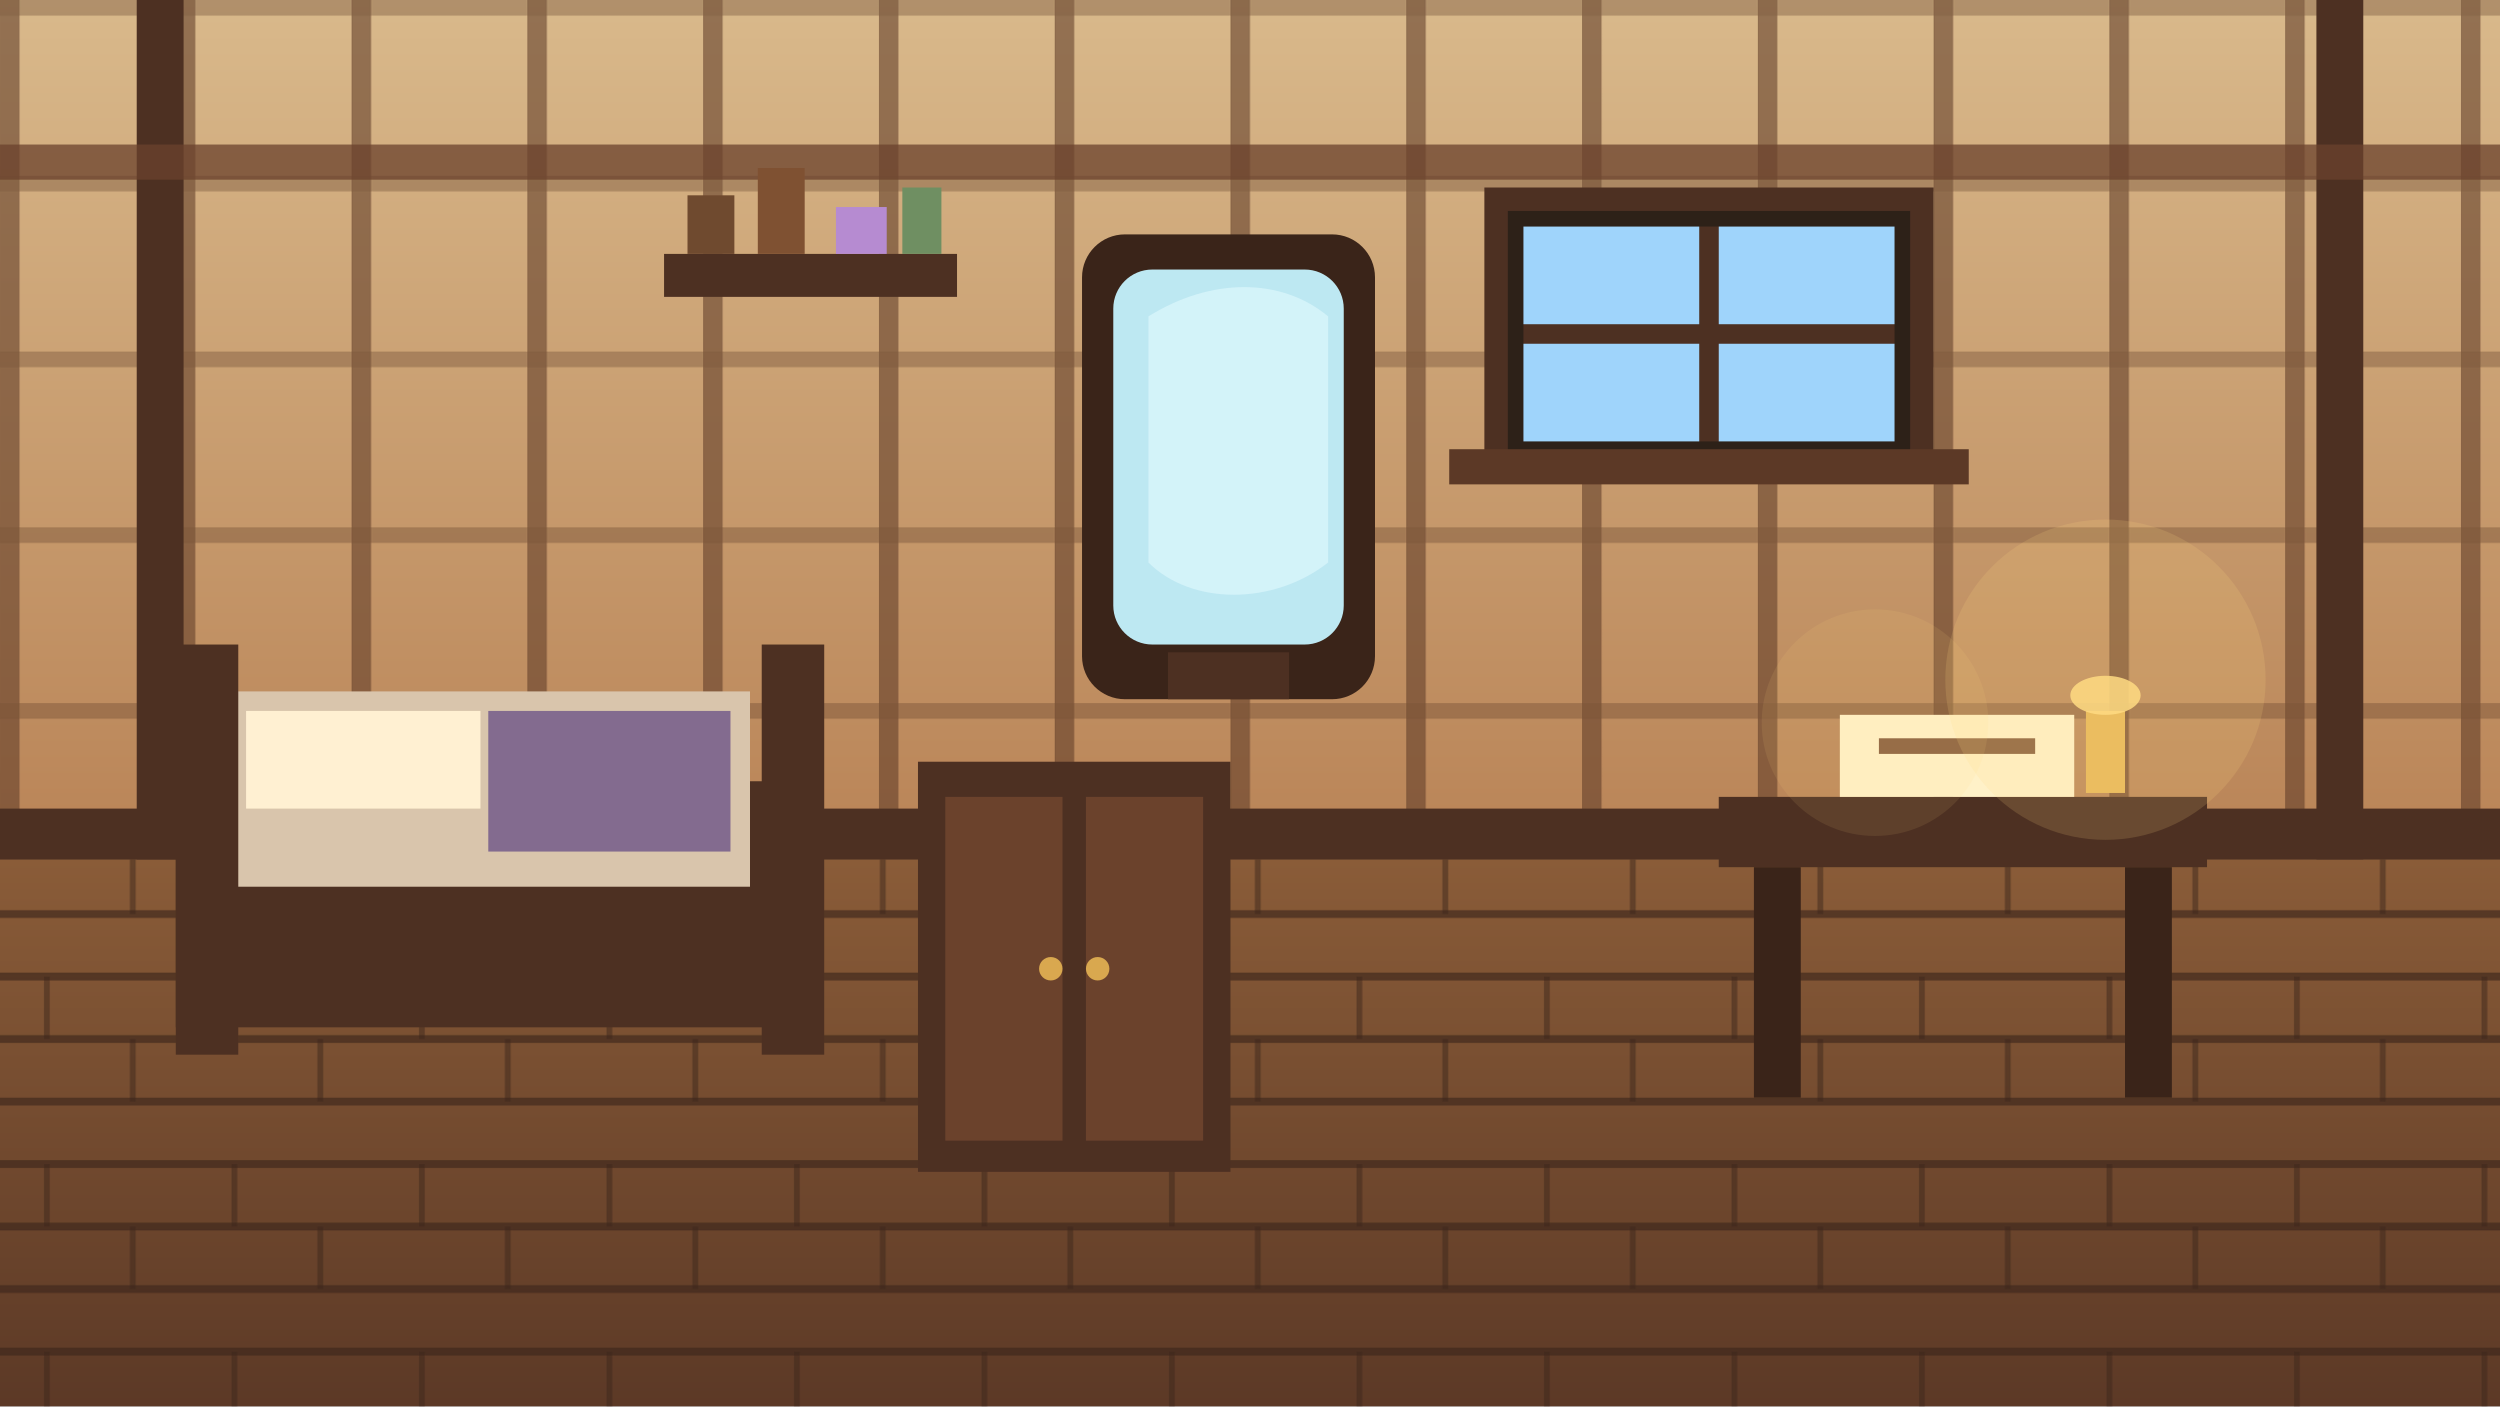
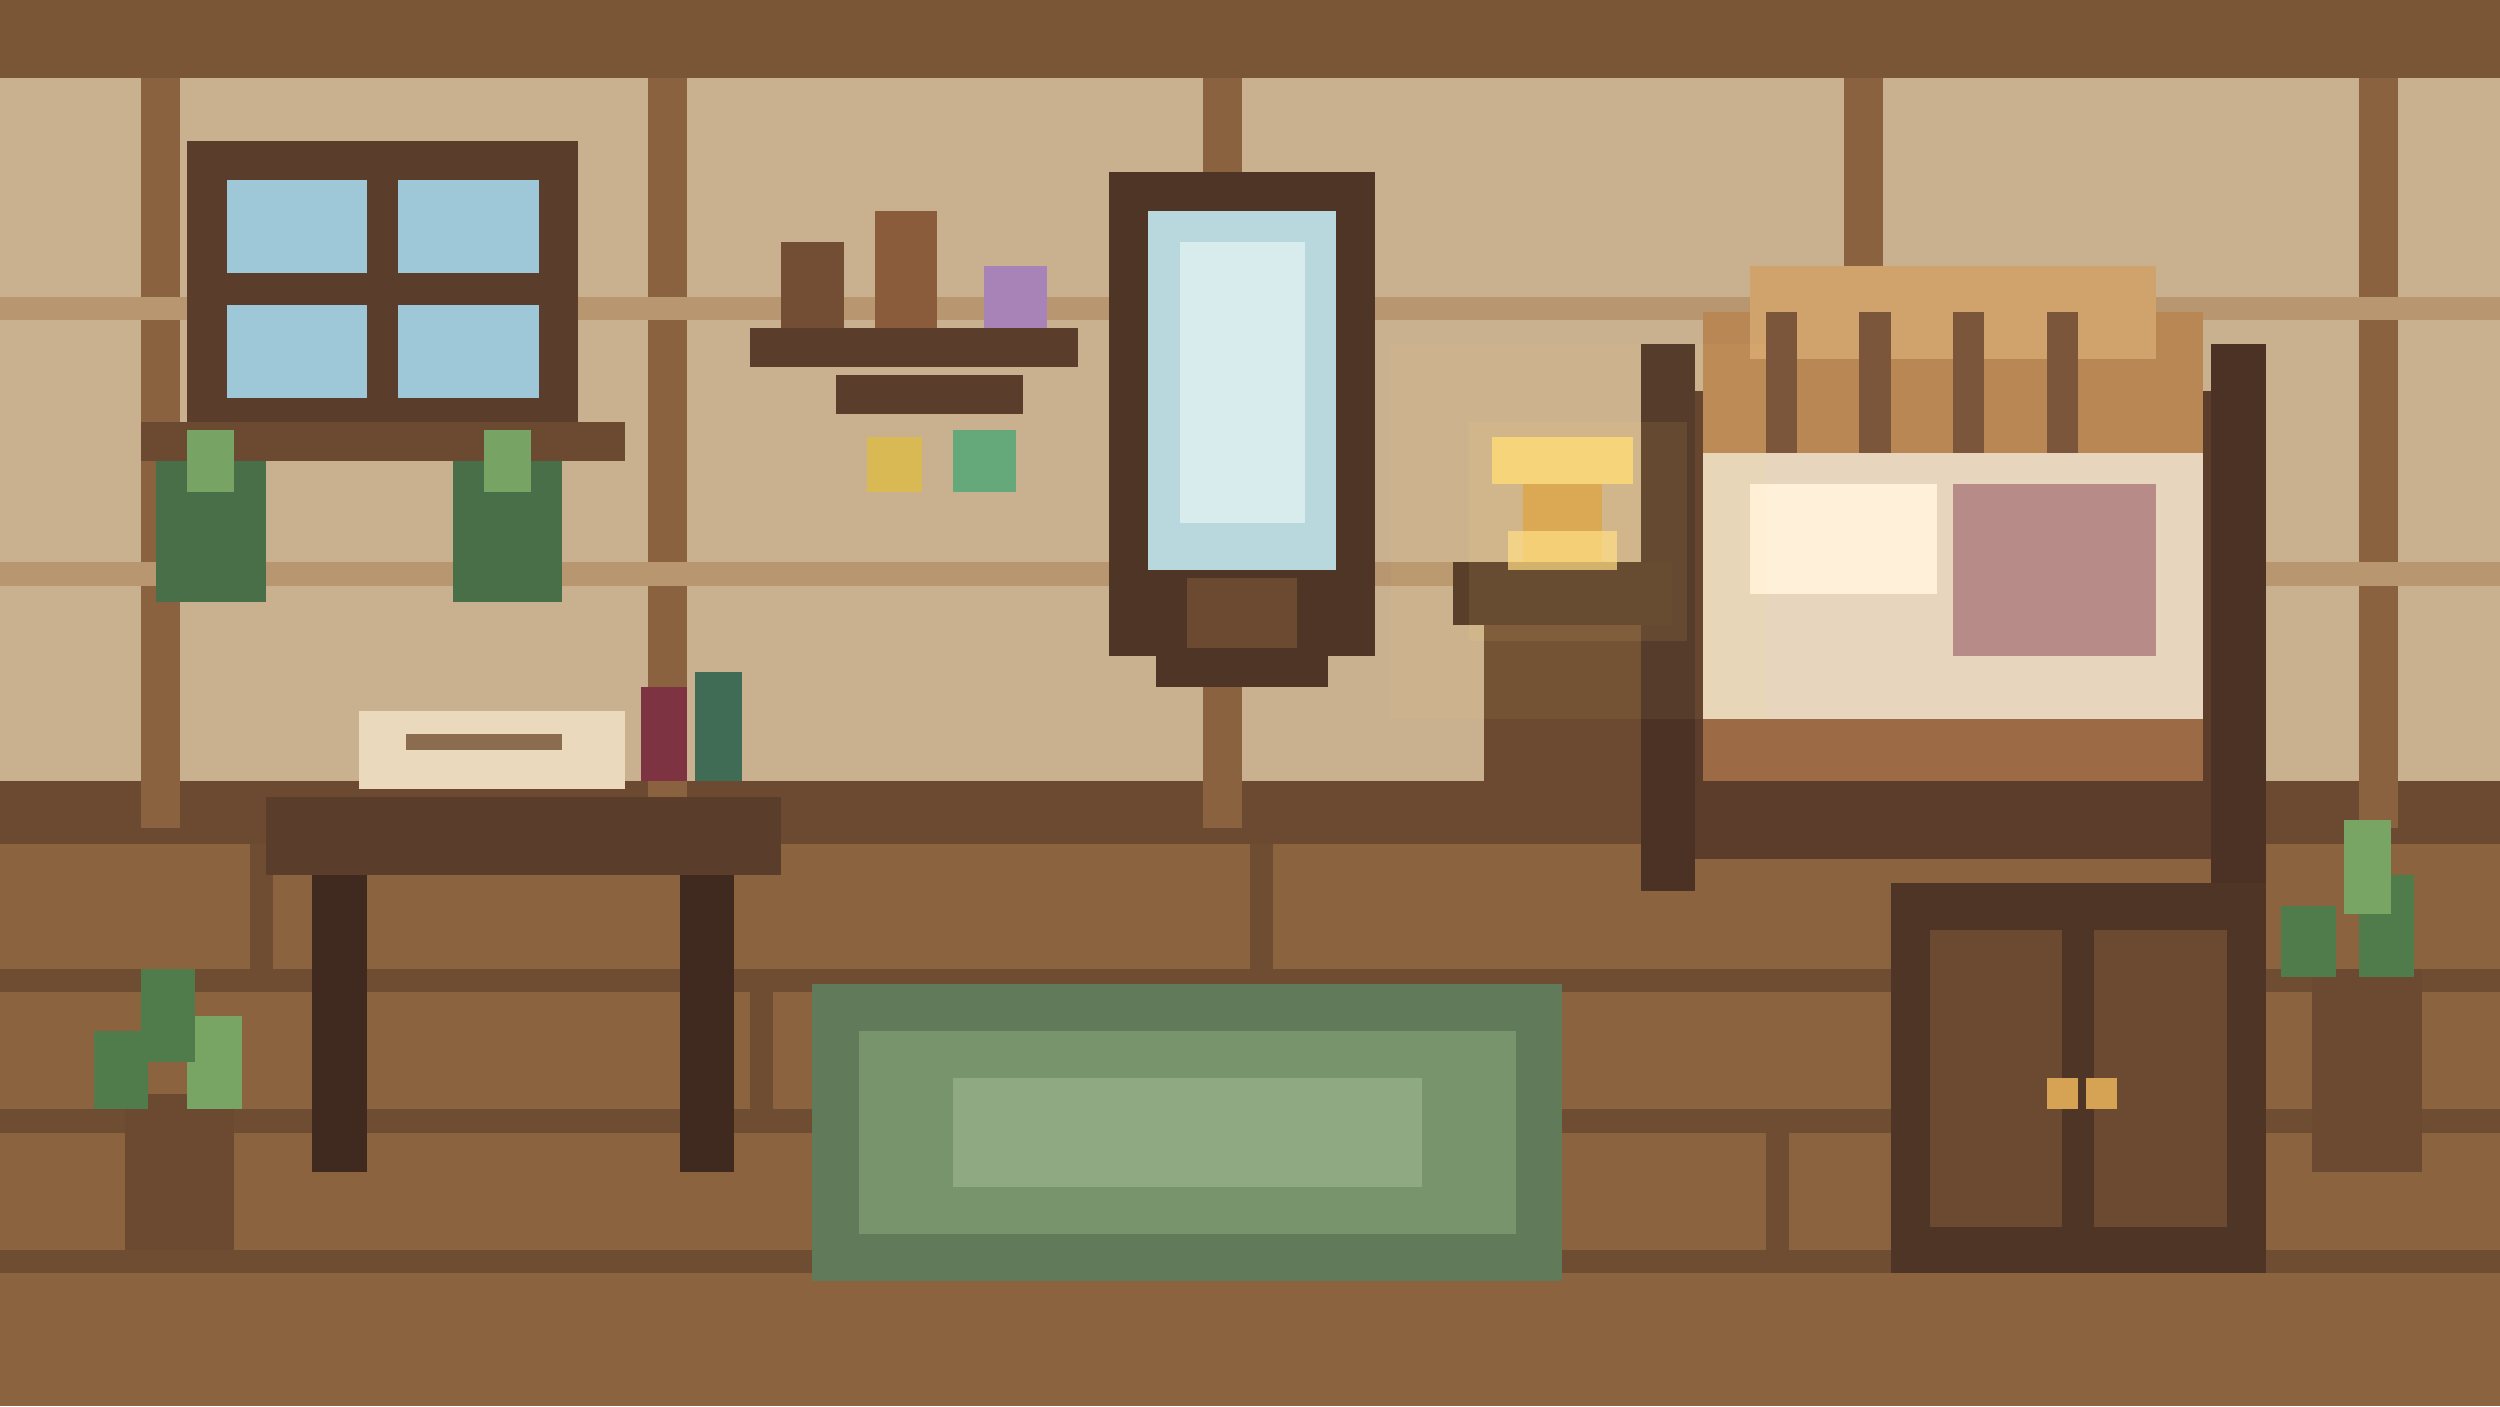
- <svg xmlns="http://www.w3.org/2000/svg" viewBox="0 0 1280 720" preserveAspectRatio="xMidYMid slice">
-   <defs>
-     <linearGradient id="wall" x1="0" y1="0" x2="0" y2="1">
-       <stop offset="0" stop-color="#d9b98b" />
-       <stop offset="1" stop-color="#b98356" />
-     </linearGradient>
-     <linearGradient id="floor" x1="0" y1="0" x2="0" y2="1">
-       <stop offset="0" stop-color="#8a5c38" />
-       <stop offset="1" stop-color="#5c3926" />
-     </linearGradient>
-     <pattern id="timber" width="90" height="90" patternUnits="userSpaceOnUse">
-       <rect width="90" height="90" fill="transparent" />
-       <rect x="0" y="0" width="10" height="90" fill="#5c3926" opacity=".8" />
-       <rect x="0" y="0" width="90" height="8" fill="#5c3926" opacity=".45" />
-     </pattern>
-     <pattern id="planks" width="96" height="96" patternUnits="userSpaceOnUse">
-       <rect width="96" height="96" fill="transparent" />
-       <path d="M0 20h96M0 52h96M0 84h96" stroke="#3d271b" stroke-width="4" opacity=".65" />
-       <path d="M24 20v32M68 52v32" stroke="#3d271b" stroke-width="3" opacity=".5" />
-     </pattern>
-   </defs>
-   <rect width="1280" height="720" fill="#251a17" />
-   <rect x="0" y="0" width="1280" height="440" fill="url(#wall)" />
-   <rect x="0" y="0" width="1280" height="440" fill="url(#timber)" opacity=".7" />
-   <rect x="0" y="440" width="1280" height="280" fill="url(#floor)" />
-   <rect x="0" y="440" width="1280" height="280" fill="url(#planks)" />
-   <rect x="0" y="414" width="1280" height="26" fill="#4d3022" />
-   <rect x="70" y="0" width="24" height="440" fill="#4d3022" />
-   <rect x="1186" y="0" width="24" height="440" fill="#4d3022" />
-   <rect x="0" y="74" width="1280" height="18" fill="#6b422c" opacity=".75" />
-   <g transform="translate(760 96)">
-     <rect x="0" y="0" width="230" height="150" fill="#4d3022" />
-     <rect x="16" y="16" width="198" height="118" fill="#9fd4fb" />
-     <path d="M115 16v118M16 75h198" stroke="#4d3022" stroke-width="10" />
-     <path d="M16 16h198v118H16z" fill="none" stroke="#2d2118" stroke-width="8" />
-     <rect x="-18" y="134" width="266" height="18" fill="#5c3926" />
-   </g>
-   <g transform="translate(90 330)">
-     <rect x="0" y="70" width="330" height="126" fill="#4d3022" />
-     <rect x="26" y="24" width="268" height="100" fill="#d9c5ac" />
-     <rect x="36" y="34" width="120" height="50" fill="#fff0d2" />
-     <rect x="160" y="34" width="124" height="72" fill="#836b8f" />
-     <rect x="0" y="0" width="32" height="210" fill="#4d3022" />
-     <rect x="300" y="0" width="32" height="210" fill="#4d3022" />
-   </g>
-   <g transform="translate(880 356)">
-     <rect x="0" y="52" width="250" height="36" fill="#4d3022" />
-     <rect x="18" y="88" width="24" height="118" fill="#3a2419" />
-     <rect x="208" y="88" width="24" height="118" fill="#3a2419" />
-     <rect x="62" y="10" width="120" height="42" fill="#fff1c8" />
-     <rect x="82" y="22" width="80" height="8" fill="#8c6241" />
-     <rect x="188" y="8" width="20" height="42" fill="#e7b85a" />
-     <ellipse cx="198" cy="0" rx="18" ry="10" fill="#ffdc83" opacity=".85" />
-   </g>
-   <g transform="translate(554 120)">
-     <rect x="0" y="0" width="150" height="238" rx="22" fill="#3a2419" />
-     <rect x="16" y="18" width="118" height="192" rx="20" fill="#bde8f2" />
-     <path d="M34 42c32-20 68-20 92 0v126c-28 22-70 22-92 0z" fill="#e6fbff" opacity=".55" />
-     <rect x="44" y="214" width="62" height="24" fill="#4d3022" />
-   </g>
-   <g transform="translate(340 130)">
-     <rect x="0" y="0" width="150" height="22" fill="#4d3022" />
-     <rect x="12" y="-30" width="24" height="30" fill="#6f4a2f" />
-     <rect x="48" y="-44" width="24" height="44" fill="#7f5132" />
-     <rect x="88" y="-24" width="26" height="24" fill="#b68bd1" />
-     <rect x="122" y="-34" width="20" height="34" fill="#6f8f62" />
-   </g>
-   <g transform="translate(470 390)">
-     <rect x="0" y="0" width="160" height="210" fill="#4d3022" />
-     <rect x="14" y="18" width="60" height="176" fill="#6b422c" />
-     <rect x="86" y="18" width="60" height="176" fill="#6b422c" />
-     <circle cx="68" cy="106" r="6" fill="#d9a84f" />
-     <circle cx="92" cy="106" r="6" fill="#d9a84f" />
-   </g>
-   <circle cx="1078" cy="348" r="82" fill="#ffd77e" opacity=".16" />
-   <circle cx="960" cy="370" r="58" fill="#ffd77e" opacity=".10" />
+ <svg xmlns="http://www.w3.org/2000/svg" viewBox="0 0 320 180" preserveAspectRatio="xMidYMid slice" shape-rendering="crispEdges">
+   <rect width="320" height="180" fill="#d9c3a1" />
+   <rect x="0" y="0" width="320" height="108" fill="#c9b08e" />
+   <rect x="0" y="0" width="320" height="10" fill="#7a5637" />
+   <rect x="0" y="100" width="320" height="8" fill="#6b4a31" />
+   <rect x="18" y="10" width="5" height="96" fill="#8a6240" />
+   <rect x="83" y="10" width="5" height="96" fill="#8a6240" />
+   <rect x="154" y="10" width="5" height="96" fill="#8a6240" />
+   <rect x="236" y="10" width="5" height="96" fill="#8a6240" />
+   <rect x="302" y="10" width="5" height="96" fill="#8a6240" />
+   <rect x="0" y="38" width="320" height="3" fill="#b89670" />
+   <rect x="0" y="72" width="320" height="3" fill="#b89670" />
+   <rect x="0" y="108" width="320" height="72" fill="#8b633e" />
+   <rect x="0" y="124" width="320" height="3" fill="#6f4d33" />
+   <rect x="0" y="142" width="320" height="3" fill="#6f4d33" />
+   <rect x="0" y="160" width="320" height="3" fill="#6f4d33" />
+   <rect x="32" y="108" width="3" height="18" fill="#6f4d33" />
+   <rect x="96" y="126" width="3" height="18" fill="#6f4d33" />
+   <rect x="160" y="108" width="3" height="18" fill="#6f4d33" />
+   <rect x="226" y="144" width="3" height="18" fill="#6f4d33" />
+   <rect x="104" y="126" width="96" height="38" fill="#617b5a" />
+   <rect x="110" y="132" width="84" height="26" fill="#78946c" />
+   <rect x="122" y="138" width="60" height="14" fill="#8fa982" />
+   <rect x="24" y="18" width="50" height="38" fill="#5a3d2a" />
+   <rect x="29" y="23" width="40" height="28" fill="#9ec7d8" />
+   <rect x="47" y="23" width="4" height="28" fill="#5a3d2a" />
+   <rect x="29" y="35" width="40" height="4" fill="#5a3d2a" />
+   <rect x="18" y="54" width="62" height="5" fill="#6b4a31" />
+   <rect x="20" y="59" width="14" height="18" fill="#496f49" />
+   <rect x="24" y="55" width="6" height="8" fill="#77a464" />
+   <rect x="58" y="59" width="14" height="18" fill="#496f49" />
+   <rect x="62" y="55" width="6" height="8" fill="#77a464" />
+   <rect x="212" y="50" width="76" height="60" fill="#5c3d2b" />
+   <rect x="218" y="40" width="64" height="18" fill="#b98754" />
+   <rect x="224" y="34" width="52" height="12" fill="#d1a36c" />
+   <rect x="218" y="58" width="64" height="42" fill="#e7d6bd" />
+   <rect x="224" y="62" width="24" height="14" fill="#fff0da" />
+   <rect x="250" y="62" width="26" height="22" fill="#b78b87" />
+   <rect x="218" y="92" width="64" height="8" fill="#9c6b45" />
+   <rect x="210" y="44" width="7" height="70" fill="#4b3225" />
+   <rect x="283" y="44" width="7" height="70" fill="#4b3225" />
+   <rect x="226" y="40" width="4" height="18" fill="#7b563b" />
+   <rect x="238" y="40" width="4" height="18" fill="#7b563b" />
+   <rect x="250" y="40" width="4" height="18" fill="#7b563b" />
+   <rect x="262" y="40" width="4" height="18" fill="#7b563b" />
+   <rect x="190" y="76" width="20" height="28" fill="#6b4a31" />
+   <rect x="186" y="72" width="28" height="8" fill="#4f3525" />
+   <rect x="195" y="60" width="10" height="12" fill="#d5a14e" />
+   <rect x="191" y="56" width="18" height="6" fill="#f3d37a" />
+   <rect x="193" y="68" width="14" height="5" fill="#ffdf88" opacity=".7" />
+   <rect x="142" y="22" width="34" height="62" fill="#4f3525" />
+   <rect x="147" y="27" width="24" height="46" fill="#b9d8de" />
+   <rect x="151" y="31" width="16" height="36" fill="#e8f7f7" opacity=".65" />
+   <rect x="152" y="74" width="14" height="9" fill="#6b4a31" />
+   <rect x="148" y="83" width="22" height="5" fill="#4f3525" />
+   <rect x="34" y="102" width="66" height="10" fill="#5a3d2a" />
+   <rect x="40" y="112" width="7" height="38" fill="#402a1f" />
+   <rect x="87" y="112" width="7" height="38" fill="#402a1f" />
+   <rect x="46" y="91" width="34" height="10" fill="#ead9bc" />
+   <rect x="52" y="94" width="20" height="2" fill="#8c6c4f" />
+   <rect x="82" y="88" width="6" height="12" fill="#7e3342" />
+   <rect x="89" y="86" width="6" height="14" fill="#406b54" />
+   <rect x="96" y="42" width="42" height="5" fill="#5a3d2a" />
+   <rect x="100" y="31" width="8" height="11" fill="#744d35" />
+   <rect x="112" y="27" width="8" height="15" fill="#8b5c3b" />
+   <rect x="126" y="34" width="8" height="8" fill="#a783b8" />
+   <rect x="107" y="48" width="24" height="5" fill="#5a3d2a" />
+   <rect x="111" y="56" width="7" height="7" fill="#d8b953" />
+   <rect x="122" y="55" width="8" height="8" fill="#65a879" />
+   <rect x="242" y="113" width="48" height="50" fill="#4f3525" />
+   <rect x="247" y="119" width="17" height="38" fill="#6b4a31" />
+   <rect x="268" y="119" width="17" height="38" fill="#6b4a31" />
+   <rect x="262" y="138" width="4" height="4" fill="#d6a354" />
+   <rect x="267" y="138" width="4" height="4" fill="#d6a354" />
+   <rect x="296" y="124" width="14" height="26" fill="#6b4a31" />
+   <rect x="292" y="116" width="7" height="9" fill="#4f7c4a" />
+   <rect x="302" y="112" width="7" height="13" fill="#4f7c4a" />
+   <rect x="300" y="105" width="6" height="12" fill="#78a464" />
+   <rect x="16" y="140" width="14" height="20" fill="#6b4a31" />
+   <rect x="12" y="132" width="7" height="10" fill="#4f7c4a" />
+   <rect x="24" y="130" width="7" height="12" fill="#78a464" />
+   <rect x="18" y="124" width="7" height="12" fill="#4f7c4a" />
+   <rect x="188" y="54" width="28" height="28" fill="#ffd87b" opacity=".09" />
+   <rect x="178" y="44" width="48" height="48" fill="#ffd87b" opacity=".06" />
</svg>
